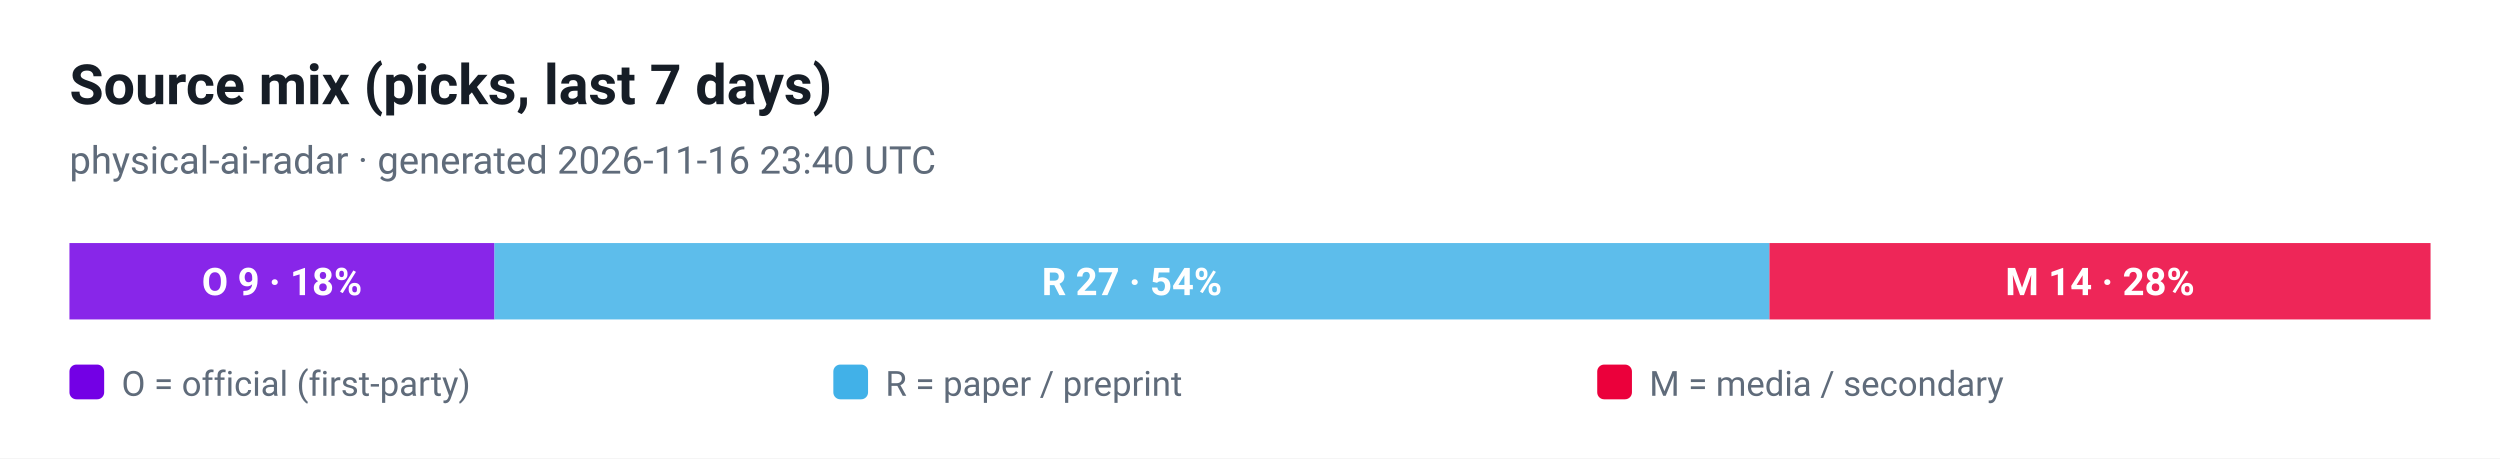
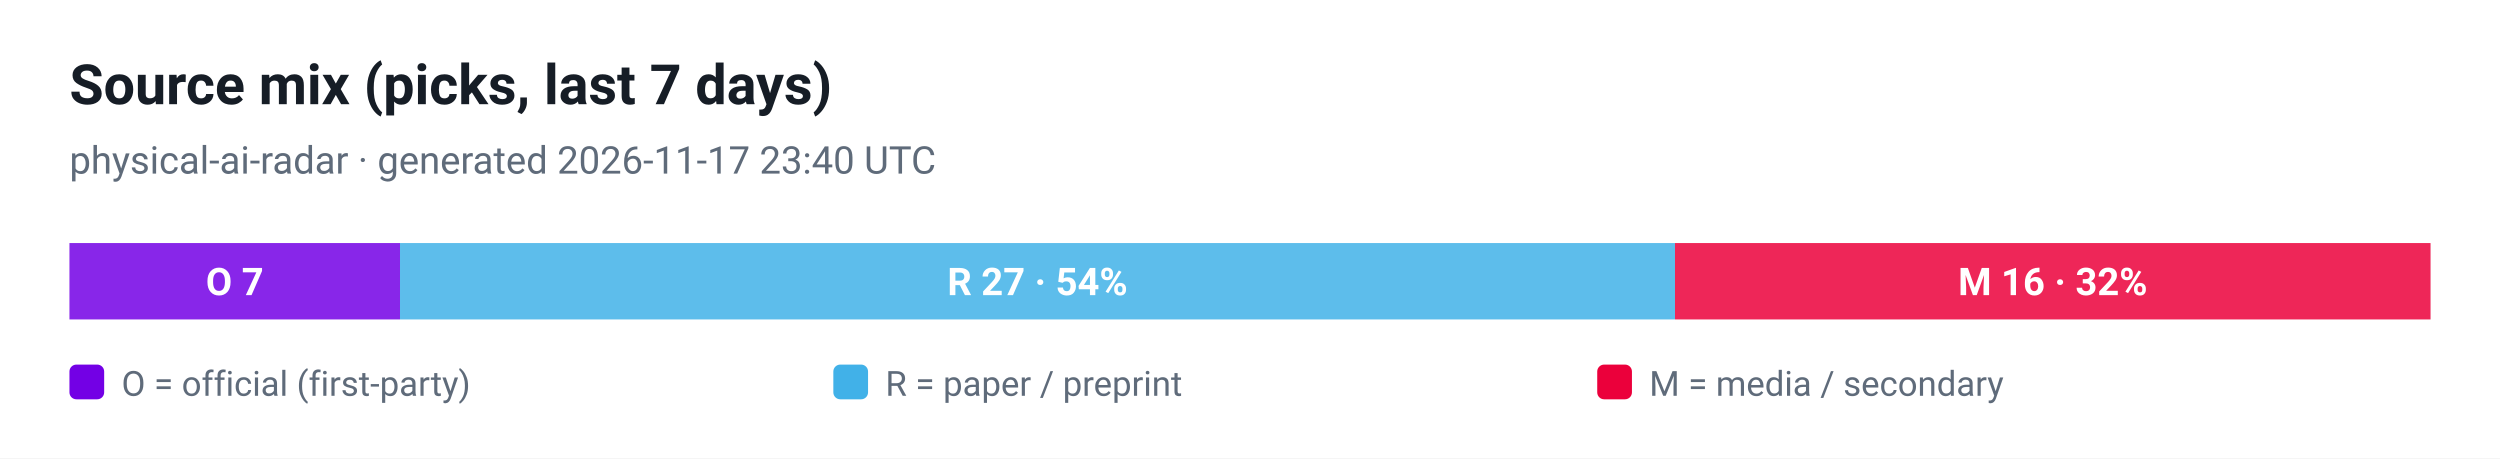
<svg xmlns="http://www.w3.org/2000/svg" viewBox="0 0 720 132" width="720" height="132" role="img" aria-label="Source mix (picks, last 7 days)">
  <style>
  .plate { fill: #ffffff }
  .ink { fill: #161d26 }
  .muted { fill: #5f6b7a }
  .grid { stroke: #e3e9ef }
  @media (prefers-color-scheme: dark) {
    .plate { fill: #0d1117 }
    .ink { fill: #e6edf3 }
    .muted { fill: #8b949e }
    .grid { stroke: #30363d }
  }
</style>
  <rect class="plate" width="720" height="132" />
  <text x="20" y="30" font-family="ui-sans-serif, -apple-system, 'Segoe UI', Roboto, Helvetica, Arial, sans-serif" font-size="16" font-weight="700" class="ink">Source mix (picks, last 7 days)</text>
-   <text x="20" y="50" font-family="ui-sans-serif, -apple-system, 'Segoe UI', Roboto, Helvetica, Arial, sans-serif" font-size="11" class="muted">physical-ai-radar · generated 2026-11-16 23:40 UTC</text>
-   <rect x="20.0" y="70" width="122.4" height="22" fill="#7300e5" fill-opacity="0.85" />
-   <text x="81.2" y="85" text-anchor="middle" font-family="ui-sans-serif, -apple-system, 'Segoe UI', Roboto, Helvetica, Arial, sans-serif" font-size="11" font-weight="700" fill="#ffffff">O 9 · 18%</text>
-   <rect x="142.4" y="70" width="367.2" height="22" fill="#41b1e8" fill-opacity="0.85" />
-   <text x="326.0" y="85" text-anchor="middle" font-family="ui-sans-serif, -apple-system, 'Segoe UI', Roboto, Helvetica, Arial, sans-serif" font-size="11" font-weight="700" fill="#ffffff">R 27 · 54%</text>
-   <rect x="509.6" y="70" width="190.4" height="22" fill="#eb003b" fill-opacity="0.85" />
-   <text x="604.8" y="85" text-anchor="middle" font-family="ui-sans-serif, -apple-system, 'Segoe UI', Roboto, Helvetica, Arial, sans-serif" font-size="11" font-weight="700" fill="#ffffff">M 14 · 28%</text>
+   <text x="20" y="50" font-family="ui-sans-serif, -apple-system, 'Segoe UI', Roboto, Helvetica, Arial, sans-serif" font-size="11" class="muted">physical-ai-radar · generated 2026-11-17 23:40 UTC</text>
+   <rect x="20.0" y="70" width="95.2" height="22" fill="#7300e5" fill-opacity="0.85" />
+   <text x="67.6" y="85" text-anchor="middle" font-family="ui-sans-serif, -apple-system, 'Segoe UI', Roboto, Helvetica, Arial, sans-serif" font-size="11" font-weight="700" fill="#ffffff">O 7</text>
+   <rect x="115.2" y="70" width="367.2" height="22" fill="#41b1e8" fill-opacity="0.85" />
+   <text x="298.8" y="85" text-anchor="middle" font-family="ui-sans-serif, -apple-system, 'Segoe UI', Roboto, Helvetica, Arial, sans-serif" font-size="11" font-weight="700" fill="#ffffff">R 27 · 54%</text>
+   <rect x="482.4" y="70" width="217.6" height="22" fill="#eb003b" fill-opacity="0.85" />
+   <text x="591.2" y="85" text-anchor="middle" font-family="ui-sans-serif, -apple-system, 'Segoe UI', Roboto, Helvetica, Arial, sans-serif" font-size="11" font-weight="700" fill="#ffffff">M 16 · 32%</text>
  <rect x="20" y="105" width="10" height="10" rx="2" fill="#7300e5" />
  <text x="35" y="114" font-family="ui-sans-serif, -apple-system, 'Segoe UI', Roboto, Helvetica, Arial, sans-serif" font-size="10" fill="#5f6b7a">O = official (first-party)</text>
  <rect x="240" y="105" width="10" height="10" rx="2" fill="#41b1e8" />
  <text x="255" y="114" font-family="ui-sans-serif, -apple-system, 'Segoe UI', Roboto, Helvetica, Arial, sans-serif" font-size="10" fill="#5f6b7a">R = paper / preprint</text>
  <rect x="460" y="105" width="10" height="10" rx="2" fill="#eb003b" />
  <text x="475" y="114" font-family="ui-sans-serif, -apple-system, 'Segoe UI', Roboto, Helvetica, Arial, sans-serif" font-size="10" fill="#5f6b7a">M = media / secondary</text>
</svg>
